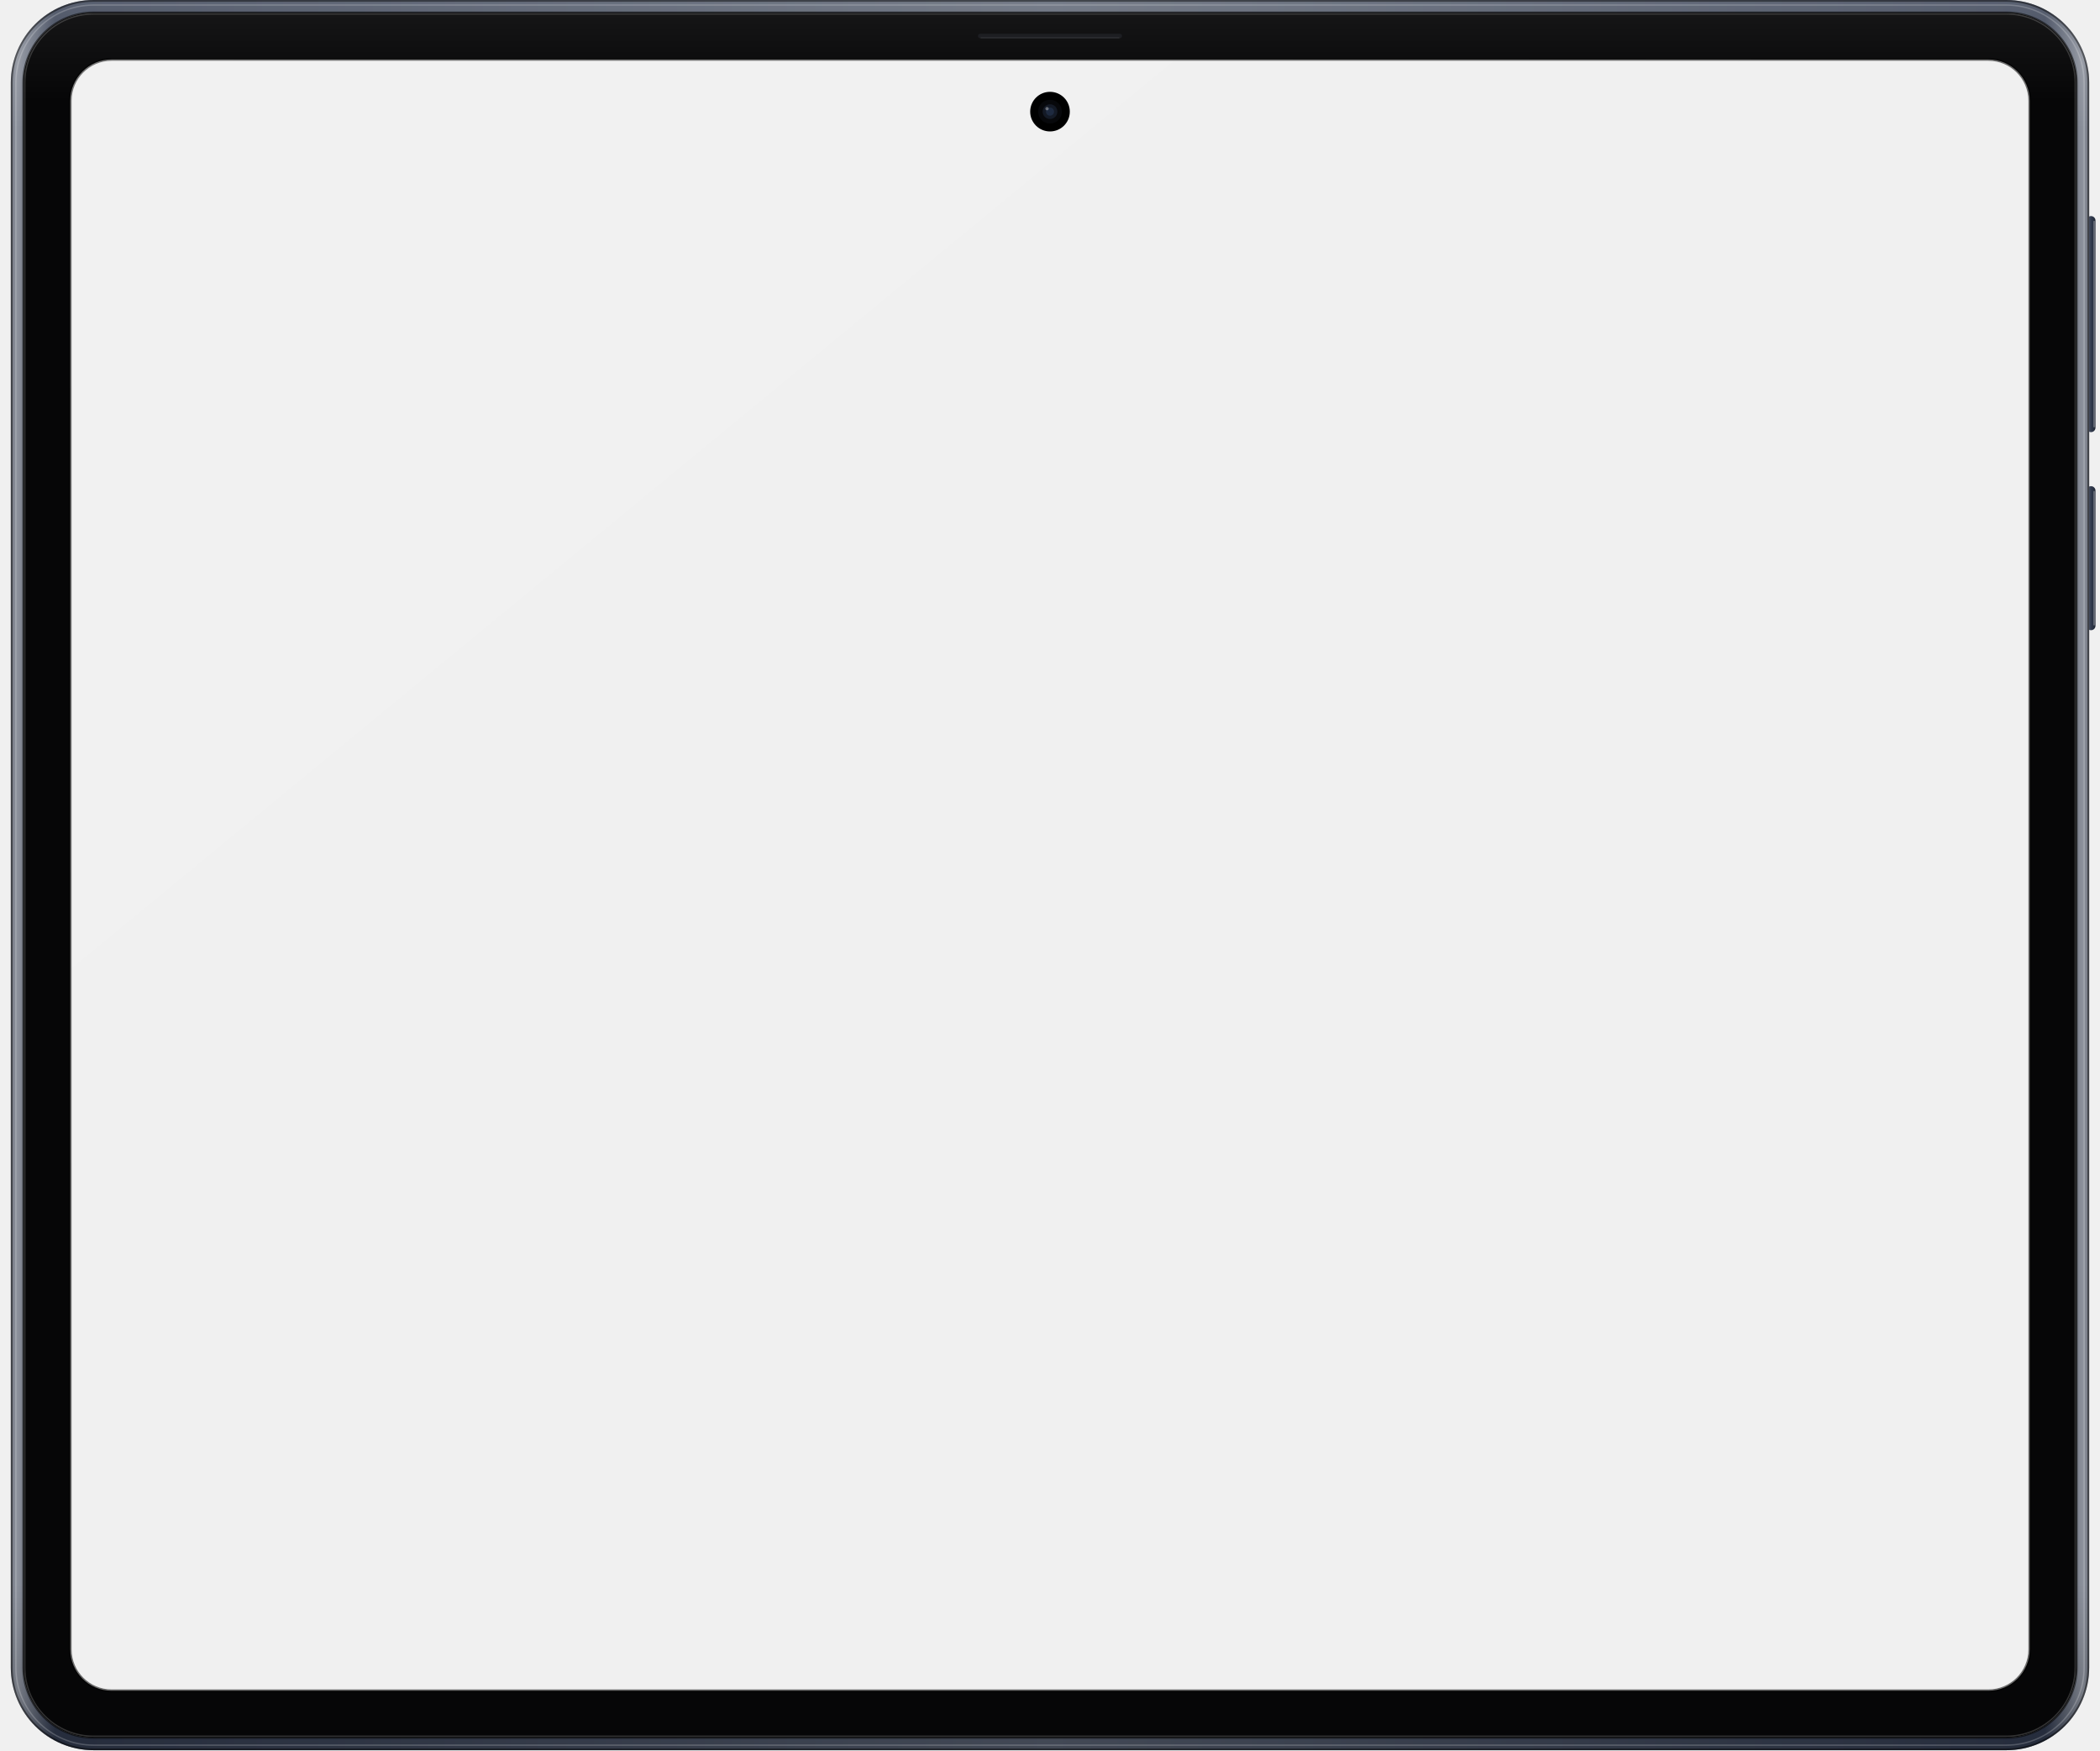
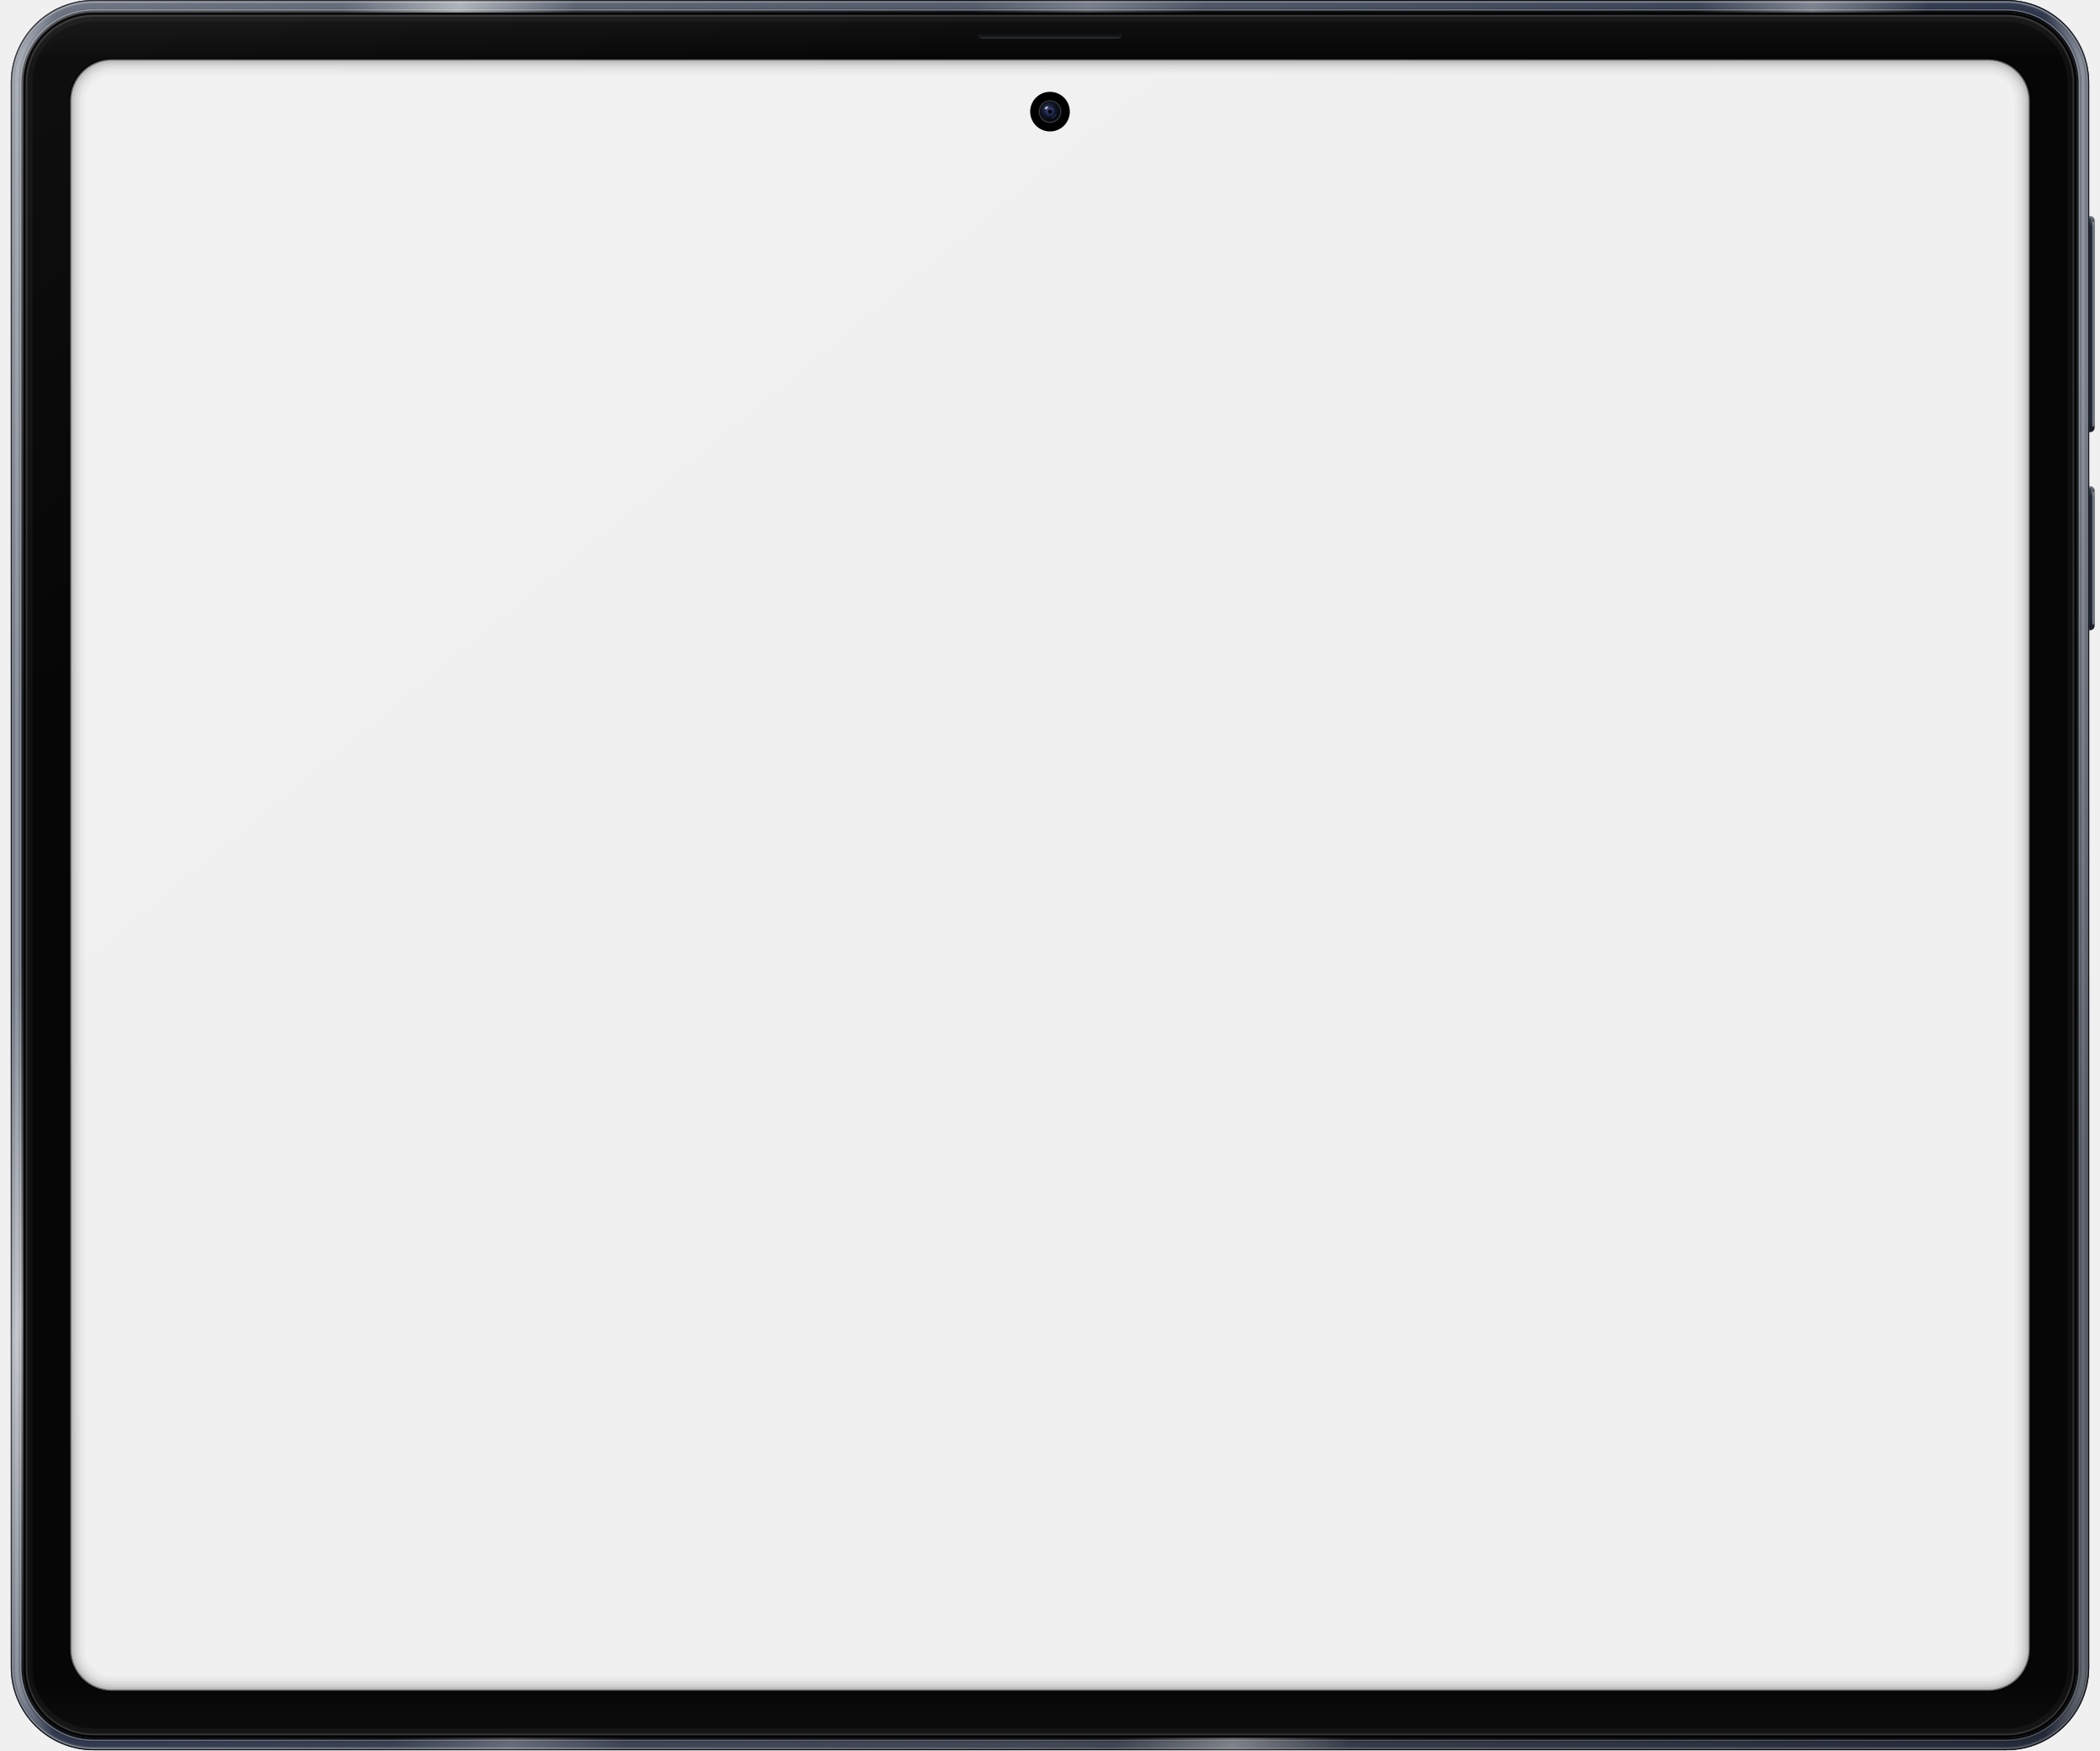
<svg xmlns="http://www.w3.org/2000/svg" width="2332" height="1944" viewBox="0 0 2332 1944">
  <defs>
    <linearGradient id="metal" x1="0" y1="0" x2="1" y2="0">
      <stop offset="0" stop-color="#1a1f2a" />
      <stop offset="0.012" stop-color="#8d929d" />
      <stop offset="0.03" stop-color="#30394d" />
      <stop offset="0.5" stop-color="#555d6d" />
      <stop offset="0.97" stop-color="#30394d" />
      <stop offset="0.988" stop-color="#8d929d" />
      <stop offset="1" stop-color="#1a1f2a" />
    </linearGradient>
-     <linearGradient id="sheen" x1="0" y1="0" x2="0" y2="1">
-       <stop offset="0" stop-color="#ffffff" stop-opacity="0.22" />
-       <stop offset="0.08" stop-color="#ffffff" stop-opacity="0" />
-       <stop offset="0.9" stop-color="#000000" stop-opacity="0" />
-       <stop offset="1" stop-color="#000000" stop-opacity="0.25" />
+     <linearGradient id="keylight" gradientUnits="userSpaceOnUse" x1="0" y1="0" x2="1399.2" y2="1944">
+       <stop offset="0" stop-color="#fff" stop-opacity="0.32" />
+       <stop offset="0.28" stop-color="#fff" stop-opacity="0" />
+       <stop offset="0.7" stop-color="#000" stop-opacity="0" />
+       <stop offset="1" stop-color="#000" stop-opacity="0.28" />
+     </linearGradient>
+     <linearGradient id="streaks" gradientUnits="userSpaceOnUse" x1="0" y1="291.6" x2="2332" y2="1069.2">
+       <stop offset="0.11" stop-color="#fff" stop-opacity="0" />
+       <stop offset="0.16" stop-color="#fff" stop-opacity="0.5" />
+       <stop offset="0.21" stop-color="#fff" stop-opacity="0" />
+       <stop offset="0.38" stop-color="#fff" stop-opacity="0" />
+       <stop offset="0.43" stop-color="#fff" stop-opacity="0.22" />
+       <stop offset="0.48" stop-color="#fff" stop-opacity="0" />
+       <stop offset="0.69" stop-color="#fff" stop-opacity="0" />
+       <stop offset="0.74" stop-color="#fff" stop-opacity="0.35" />
+       <stop offset="0.79" stop-color="#fff" stop-opacity="0" />
    </linearGradient>
    <linearGradient id="glare" x1="0" y1="0" x2="1" y2="1">
      <stop offset="0" stop-color="#ffffff" stop-opacity="0.07" />
      <stop offset="0.42" stop-color="#ffffff" stop-opacity="0.015" />
      <stop offset="0.43" stop-color="#ffffff" stop-opacity="0" />
      <stop offset="1" stop-color="#ffffff" stop-opacity="0" />
    </linearGradient>
-     <linearGradient id="btn2317240" x1="0" y1="0" x2="1" y2="0">
-       <stop offset="0" stop-color="#596171" />
-       <stop offset="0.55" stop-color="#30394d" />
-       <stop offset="1" stop-color="#222836" />
+     <linearGradient id="btn2316240" x1="0" y1="0" x2="1" y2="0">
+       <stop offset="0" stop-color="#646b7a" />
+       <stop offset="0.5" stop-color="#30394d" />
+       <stop offset="1" stop-color="#1f2532" />
    </linearGradient>
-     <linearGradient id="btn2317540" x1="0" y1="0" x2="1" y2="0">
-       <stop offset="0" stop-color="#596171" />
-       <stop offset="0.55" stop-color="#30394d" />
-       <stop offset="1" stop-color="#222836" />
+     <linearGradient id="btn2316240e" x1="0" y1="0" x2="0" y2="1">
+       <stop offset="0" stop-color="#ffffff" stop-opacity="0.35" />
+       <stop offset="0.05" stop-color="#ffffff" stop-opacity="0" />
+       <stop offset="0.95" stop-color="#000000" stop-opacity="0" />
+       <stop offset="1" stop-color="#000000" stop-opacity="0.4" />
+     </linearGradient>
+     <linearGradient id="btn2316540" x1="0" y1="0" x2="1" y2="0">
+       <stop offset="0" stop-color="#646b7a" />
+       <stop offset="0.5" stop-color="#30394d" />
+       <stop offset="1" stop-color="#1f2532" />
+     </linearGradient>
+     <linearGradient id="btn2316540e" x1="0" y1="0" x2="0" y2="1">
+       <stop offset="0" stop-color="#ffffff" stop-opacity="0.35" />
+       <stop offset="0.075" stop-color="#ffffff" stop-opacity="0" />
+       <stop offset="0.925" stop-color="#000000" stop-opacity="0" />
+       <stop offset="1" stop-color="#000000" stop-opacity="0.4" />
    </linearGradient>
    <linearGradient id="glassdepth" x1="0" y1="0" x2="0" y2="1">
-       <stop offset="0" stop-color="#151516" />
-       <stop offset="0.05" stop-color="#060607" />
-       <stop offset="1" stop-color="#060607" />
+       <stop offset="0" stop-color="#121213" />
+       <stop offset="0.025" stop-color="#060607" />
+       <stop offset="0.97" stop-color="#060607" />
+       <stop offset="1" stop-color="#0d0d0e" />
    </linearGradient>
  </defs>
-   <path fill="url(#btn2317240)" d="M2322,240H2322A5,5 0 0 1 2327,245V475A5,5 0 0 1 2322,480H2322A5,5 0 0 1 2317,475V245A5,5 0 0 1 2322,240Z" />
-   <path stroke="#ffffff" stroke-opacity="0.35" stroke-width="1.5" stroke-linecap="round" d="M2325.5,246 V474" />
-   <path fill="url(#btn2317540)" d="M2322,540H2322A5,5 0 0 1 2327,545V695A5,5 0 0 1 2322,700H2322A5,5 0 0 1 2317,695V545A5,5 0 0 1 2322,540Z" />
-   <path stroke="#ffffff" stroke-opacity="0.35" stroke-width="1.5" stroke-linecap="round" d="M2325.5,546 V694" />
+   <path fill="url(#btn2316240)" d="M2321,240H2321A5,5 0 0 1 2326,245V475A5,5 0 0 1 2321,480H2321A5,5 0 0 1 2316,475V245A5,5 0 0 1 2321,240Z" />
+   <path fill="url(#btn2316240e)" d="M2321,240H2321A5,5 0 0 1 2326,245V475A5,5 0 0 1 2321,480H2321A5,5 0 0 1 2316,475V245A5,5 0 0 1 2321,240Z" />
+   <path stroke="#ffffff" stroke-opacity="0.45" stroke-width="1.5" stroke-linecap="round" d="M2324.5,247 V473" />
+   <path stroke="#000" stroke-opacity="0.45" stroke-width="2" d="M2321,242 V478" />
+   <path fill="url(#btn2316540)" d="M2321,540H2321A5,5 0 0 1 2326,545V695A5,5 0 0 1 2321,700H2321A5,5 0 0 1 2316,695V545A5,5 0 0 1 2321,540Z" />
+   <path fill="url(#btn2316540e)" d="M2321,540H2321A5,5 0 0 1 2326,545V695A5,5 0 0 1 2321,700H2321A5,5 0 0 1 2316,695V545A5,5 0 0 1 2321,540Z" />
+   <path stroke="#ffffff" stroke-opacity="0.45" stroke-width="1.5" stroke-linecap="round" d="M2324.5,547 V693" />
+   <path stroke="#000" stroke-opacity="0.45" stroke-width="2" d="M2321,542 V698" />
  <path fill-rule="evenodd" fill="url(#metal)" d="M104,0H2228A92,92 0 0 1 2320,92V1852A92,92 0 0 1 2228,1944H104A92,92 0 0 1 12,1852V92A92,92 0 0 1 104,0ZM104,14H2228A78,78 0 0 1 2306,92V1852A78,78 0 0 1 2228,1930H104A78,78 0 0 1 26,1852V92A78,78 0 0 1 104,14Z" />
-   <path fill-rule="evenodd" fill="url(#sheen)" d="M104,0H2228A92,92 0 0 1 2320,92V1852A92,92 0 0 1 2228,1944H104A92,92 0 0 1 12,1852V92A92,92 0 0 1 104,0ZM104,14H2228A78,78 0 0 1 2306,92V1852A78,78 0 0 1 2228,1930H104A78,78 0 0 1 26,1852V92A78,78 0 0 1 104,14Z" />
-   <path fill="none" stroke="#000" stroke-opacity="0.45" stroke-width="2" d="M104,1H2228A91,91 0 0 1 2319,92V1852A91,91 0 0 1 2228,1943H104A91,91 0 0 1 13,1852V92A91,91 0 0 1 104,1Z" />
-   <path fill="none" stroke="#ffffff" stroke-opacity="0.2" stroke-width="1.5" d="M104,5.6H2228A86.4,86.4 0 0 1 2314.4,92V1852A86.4,86.4 0 0 1 2228,1938.4H104A86.4,86.4 0 0 1 17.6,1852V92A86.4,86.4 0 0 1 104,5.6Z" />
+   <path fill="none" stroke="#1a1f2a" stroke-opacity="0.9" stroke-width="0.98" d="M104,0.49H2228A91.51,91.51 0 0 1 2319.51,92V1852A91.51,91.51 0 0 1 2228,1943.51H104A91.51,91.51 0 0 1 12.49,1852V92A91.51,91.51 0 0 1 104,0.49Z" />
+   <path fill="none" stroke="#8d929d" stroke-opacity="0.95" stroke-width="1.82" d="M104,1.89H2228A90.11,90.11 0 0 1 2318.11,92V1852A90.11,90.11 0 0 1 2228,1942.11H104A90.11,90.11 0 0 1 13.89,1852V92A90.11,90.11 0 0 1 104,1.89Z" />
+   <path fill="none" stroke="#555d6d" stroke-opacity="0.5" stroke-width="1.4" d="M104,3.5H2228A88.5,88.5 0 0 1 2316.5,92V1852A88.5,88.5 0 0 1 2228,1940.5H104A88.5,88.5 0 0 1 15.5,1852V92A88.5,88.5 0 0 1 104,3.5Z" />
+   <path fill="none" stroke="#1a1f2a" stroke-opacity="0.22" stroke-width="1.68" d="M104,9.52H2228A82.48,82.48 0 0 1 2310.48,92V1852A82.48,82.48 0 0 1 2228,1934.48H104A82.48,82.48 0 0 1 21.52,1852V92A82.48,82.48 0 0 1 104,9.52Z" />
+   <path fill="none" stroke="#8d929d" stroke-opacity="0.65" stroke-width="1.4" d="M104,11.06H2228A80.94,80.94 0 0 1 2308.94,92V1852A80.94,80.94 0 0 1 2228,1932.94H104A80.94,80.94 0 0 1 23.06,1852V92A80.94,80.94 0 0 1 104,11.06Z" />
+   <path fill="none" stroke="#050506" stroke-opacity="0.85" stroke-width="2.24" d="M104,12.88H2228A79.12,79.12 0 0 1 2307.12,92V1852A79.12,79.12 0 0 1 2228,1931.12H104A79.12,79.12 0 0 1 24.88,1852V92A79.12,79.12 0 0 1 104,12.88Z" />
+   <path fill-rule="evenodd" fill="url(#keylight)" d="M104,0H2228A92,92 0 0 1 2320,92V1852A92,92 0 0 1 2228,1944H104A92,92 0 0 1 12,1852V92A92,92 0 0 1 104,0ZM104,14H2228A78,78 0 0 1 2306,92V1852A78,78 0 0 1 2228,1930H104A78,78 0 0 1 26,1852V92A78,78 0 0 1 104,14Z" />
+   <path fill-rule="evenodd" fill="url(#streaks)" opacity="1" d="M104,0H2228A92,92 0 0 1 2320,92V1852A92,92 0 0 1 2228,1944H104A92,92 0 0 1 12,1852V92A92,92 0 0 1 104,0ZM104,14H2228A78,78 0 0 1 2306,92V1852A78,78 0 0 1 2228,1930H104A78,78 0 0 1 26,1852V92A78,78 0 0 1 104,14Z" />
+   <path fill="none" stroke="#000" stroke-opacity="0.5" stroke-width="1.5" d="M104,0.75H2228A91.25,91.25 0 0 1 2319.25,92V1852A91.25,91.25 0 0 1 2228,1943.25H104A91.25,91.25 0 0 1 12.75,1852V92A91.25,91.25 0 0 1 104,0.75Z" />
  <path fill-rule="evenodd" fill="url(#glassdepth)" d="M104,14H2228A78,78 0 0 1 2306,92V1852A78,78 0 0 1 2228,1930H104A78,78 0 0 1 26,1852V92A78,78 0 0 1 104,14ZM124,66H2208A46,46 0 0 1 2254,112V1832A46,46 0 0 1 2208,1878H124A46,46 0 0 1 78,1832V112A46,46 0 0 1 124,66Z" />
-   <path fill="none" stroke="#000" stroke-opacity="0.55" stroke-width="2.5" d="M104,14H2228A78,78 0 0 1 2306,92V1852A78,78 0 0 1 2228,1930H104A78,78 0 0 1 26,1852V92A78,78 0 0 1 104,14Z" />
-   <path fill="none" stroke="#ffffff" stroke-opacity="0.18" stroke-width="1.5" d="M104,15.5H2228A76.5,76.5 0 0 1 2304.5,92V1852A76.5,76.5 0 0 1 2228,1928.5H104A76.5,76.5 0 0 1 27.5,1852V92A76.5,76.5 0 0 1 104,15.5Z" />
+   <path fill="none" stroke="#000000" stroke-opacity="0.9" stroke-width="2.5" d="M104,15.25H2228A76.75,76.75 0 0 1 2304.75,92V1852A76.75,76.75 0 0 1 2228,1928.75H104A76.75,76.75 0 0 1 27.25,1852V92A76.75,76.75 0 0 1 104,15.25Z" />
+   <path fill="none" stroke="#ffffff" stroke-opacity="0.16" stroke-width="2" d="M104,17.5H2228A74.5,74.5 0 0 1 2302.5,92V1852A74.5,74.5 0 0 1 2228,1926.5H104A74.5,74.5 0 0 1 29.5,1852V92A74.5,74.5 0 0 1 104,17.5Z" />
+   <path fill="none" stroke="#ffffff" stroke-opacity="0.04" stroke-width="5.5" d="M104,21.25H2228A70.75,70.75 0 0 1 2298.75,92V1852A70.75,70.75 0 0 1 2228,1922.75H104A70.75,70.75 0 0 1 33.25,1852V92A70.75,70.75 0 0 1 104,21.25Z" />
+   <path fill-rule="evenodd" fill="url(#keylight)" opacity="0.12" d="M104,14H2228A78,78 0 0 1 2306,92V1852A78,78 0 0 1 2228,1930H104A78,78 0 0 1 26,1852V92A78,78 0 0 1 104,14ZM124,66H2208A46,46 0 0 1 2254,112V1832A46,46 0 0 1 2208,1878H124A46,46 0 0 1 78,1832V112A46,46 0 0 1 124,66Z" />
  <path fill="none" stroke="#000" stroke-opacity="0.55" stroke-width="3" d="M124,66H2208A46,46 0 0 1 2254,112V1832A46,46 0 0 1 2208,1878H124A46,46 0 0 1 78,1832V112A46,46 0 0 1 124,66Z" />
+   <path fill="none" stroke="#000" stroke-opacity="0.2" stroke-width="3" d="M124,69H2208A43,43 0 0 1 2251,112V1832A43,43 0 0 1 2208,1875H124A43,43 0 0 1 81,1832V112A43,43 0 0 1 124,69Z" />
+   <path fill="none" stroke="#000" stroke-opacity="0.13" stroke-width="3" d="M124,72H2208A40,40 0 0 1 2248,112V1832A40,40 0 0 1 2208,1872H124A40,40 0 0 1 84,1832V112A40,40 0 0 1 124,72Z" />
+   <path fill="none" stroke="#000" stroke-opacity="0.08" stroke-width="3" d="M124,75H2208A37,37 0 0 1 2245,112V1832A37,37 0 0 1 2208,1869H124A37,37 0 0 1 87,1832V112A37,37 0 0 1 124,75Z" />
+   <path fill="none" stroke="#000" stroke-opacity="0.045" stroke-width="3" d="M124,78H2208A34,34 0 0 1 2242,112V1832A34,34 0 0 1 2208,1866H124A34,34 0 0 1 90,1832V112A34,34 0 0 1 124,78Z" />
+   <path fill="none" stroke="#000" stroke-opacity="0.02" stroke-width="3" d="M124,81H2208A31,31 0 0 1 2239,112V1832A31,31 0 0 1 2208,1863H124A31,31 0 0 1 93,1832V112A31,31 0 0 1 124,81Z" />
  <path fill="url(#glare)" d="M124,66H2208A46,46 0 0 1 2254,112V1832A46,46 0 0 1 2208,1878H124A46,46 0 0 1 78,1832V112A46,46 0 0 1 124,66Z" />
-   <path fill="#1d1e22" d="M1088.5,37.5H1243.5A2.5,2.5 0 0 1 1246,40V40A2.5,2.5 0 0 1 1243.5,42.5H1088.5A2.5,2.5 0 0 1 1086,40V40A2.5,2.5 0 0 1 1088.5,37.5Z" />
-   <path stroke="#ffffff" stroke-opacity="0.12" stroke-width="1" d="M1089,42 H1243" />
+   <path fill="#17181b" d="M1088.5,37.5H1243.5A2.5,2.5 0 0 1 1246,40V40A2.5,2.5 0 0 1 1243.5,42.5H1088.5A2.5,2.5 0 0 1 1086,40V40A2.5,2.5 0 0 1 1088.5,37.5Z" />
+   <path stroke="#000" stroke-opacity="0.6" stroke-width="1" d="M1089,38.25 H1243" />
+   <path stroke="#ffffff" stroke-opacity="0.16" stroke-width="1" d="M1089,42.1 H1243" />
  <circle cx="1166" cy="124" r="22" fill="#000" />
-   <circle cx="1166" cy="124" r="13.2" fill="#07080b" />
-   <circle cx="1166" cy="124" r="8.18" fill="#141a26" />
-   <circle cx="1166" cy="124" r="4.49" fill="#1e2a40" />
-   <circle cx="1162.7" cy="120.7" r="1.85" fill="#ffffff" fill-opacity="0.35" />
+   <radialGradient id="lens1166x124g" cx="0.38" cy="0.35" r="0.75">
+     <stop offset="0" stop-color="#2c3855" />
+     <stop offset="0.55" stop-color="#0e1424" />
+     <stop offset="1" stop-color="#040508" />
+   </radialGradient>
+   <radialGradient id="lens1166x124c" cx="0.45" cy="0.4" r="0.7">
+     <stop offset="0" stop-color="#5b4a8c" stop-opacity="0.85" />
+     <stop offset="0.6" stop-color="#1c2a52" stop-opacity="0.9" />
+     <stop offset="1" stop-color="#0a0f1d" />
+   </radialGradient>
+   <circle cx="1166" cy="124" r="13.2" fill="#0b0c0f" />
+   <circle cx="1166" cy="124" r="11.88" fill="none" stroke="#4a4d55" stroke-opacity="0.75" stroke-width="1.06" />
+   <circle cx="1166" cy="124" r="10.3" fill="url(#lens1166x124g)" />
+   <circle cx="1166" cy="124" r="5.81" fill="url(#lens1166x124c)" />
+   <circle cx="1166" cy="124" r="2.24" fill="#020203" />
+   <ellipse cx="1162.04" cy="119.78" rx="2.24" ry="1.45" transform="rotate(-35 1162.04 119.78)" fill="#ffffff" fill-opacity="0.6" />
+   <path fill="none" stroke="#8fb4ff" stroke-opacity="0.3" stroke-width="0.79" stroke-linecap="round" d="M1172.86,126.64 A7.39,7.39 0 0 1 1167.98,131.13" />
</svg>
